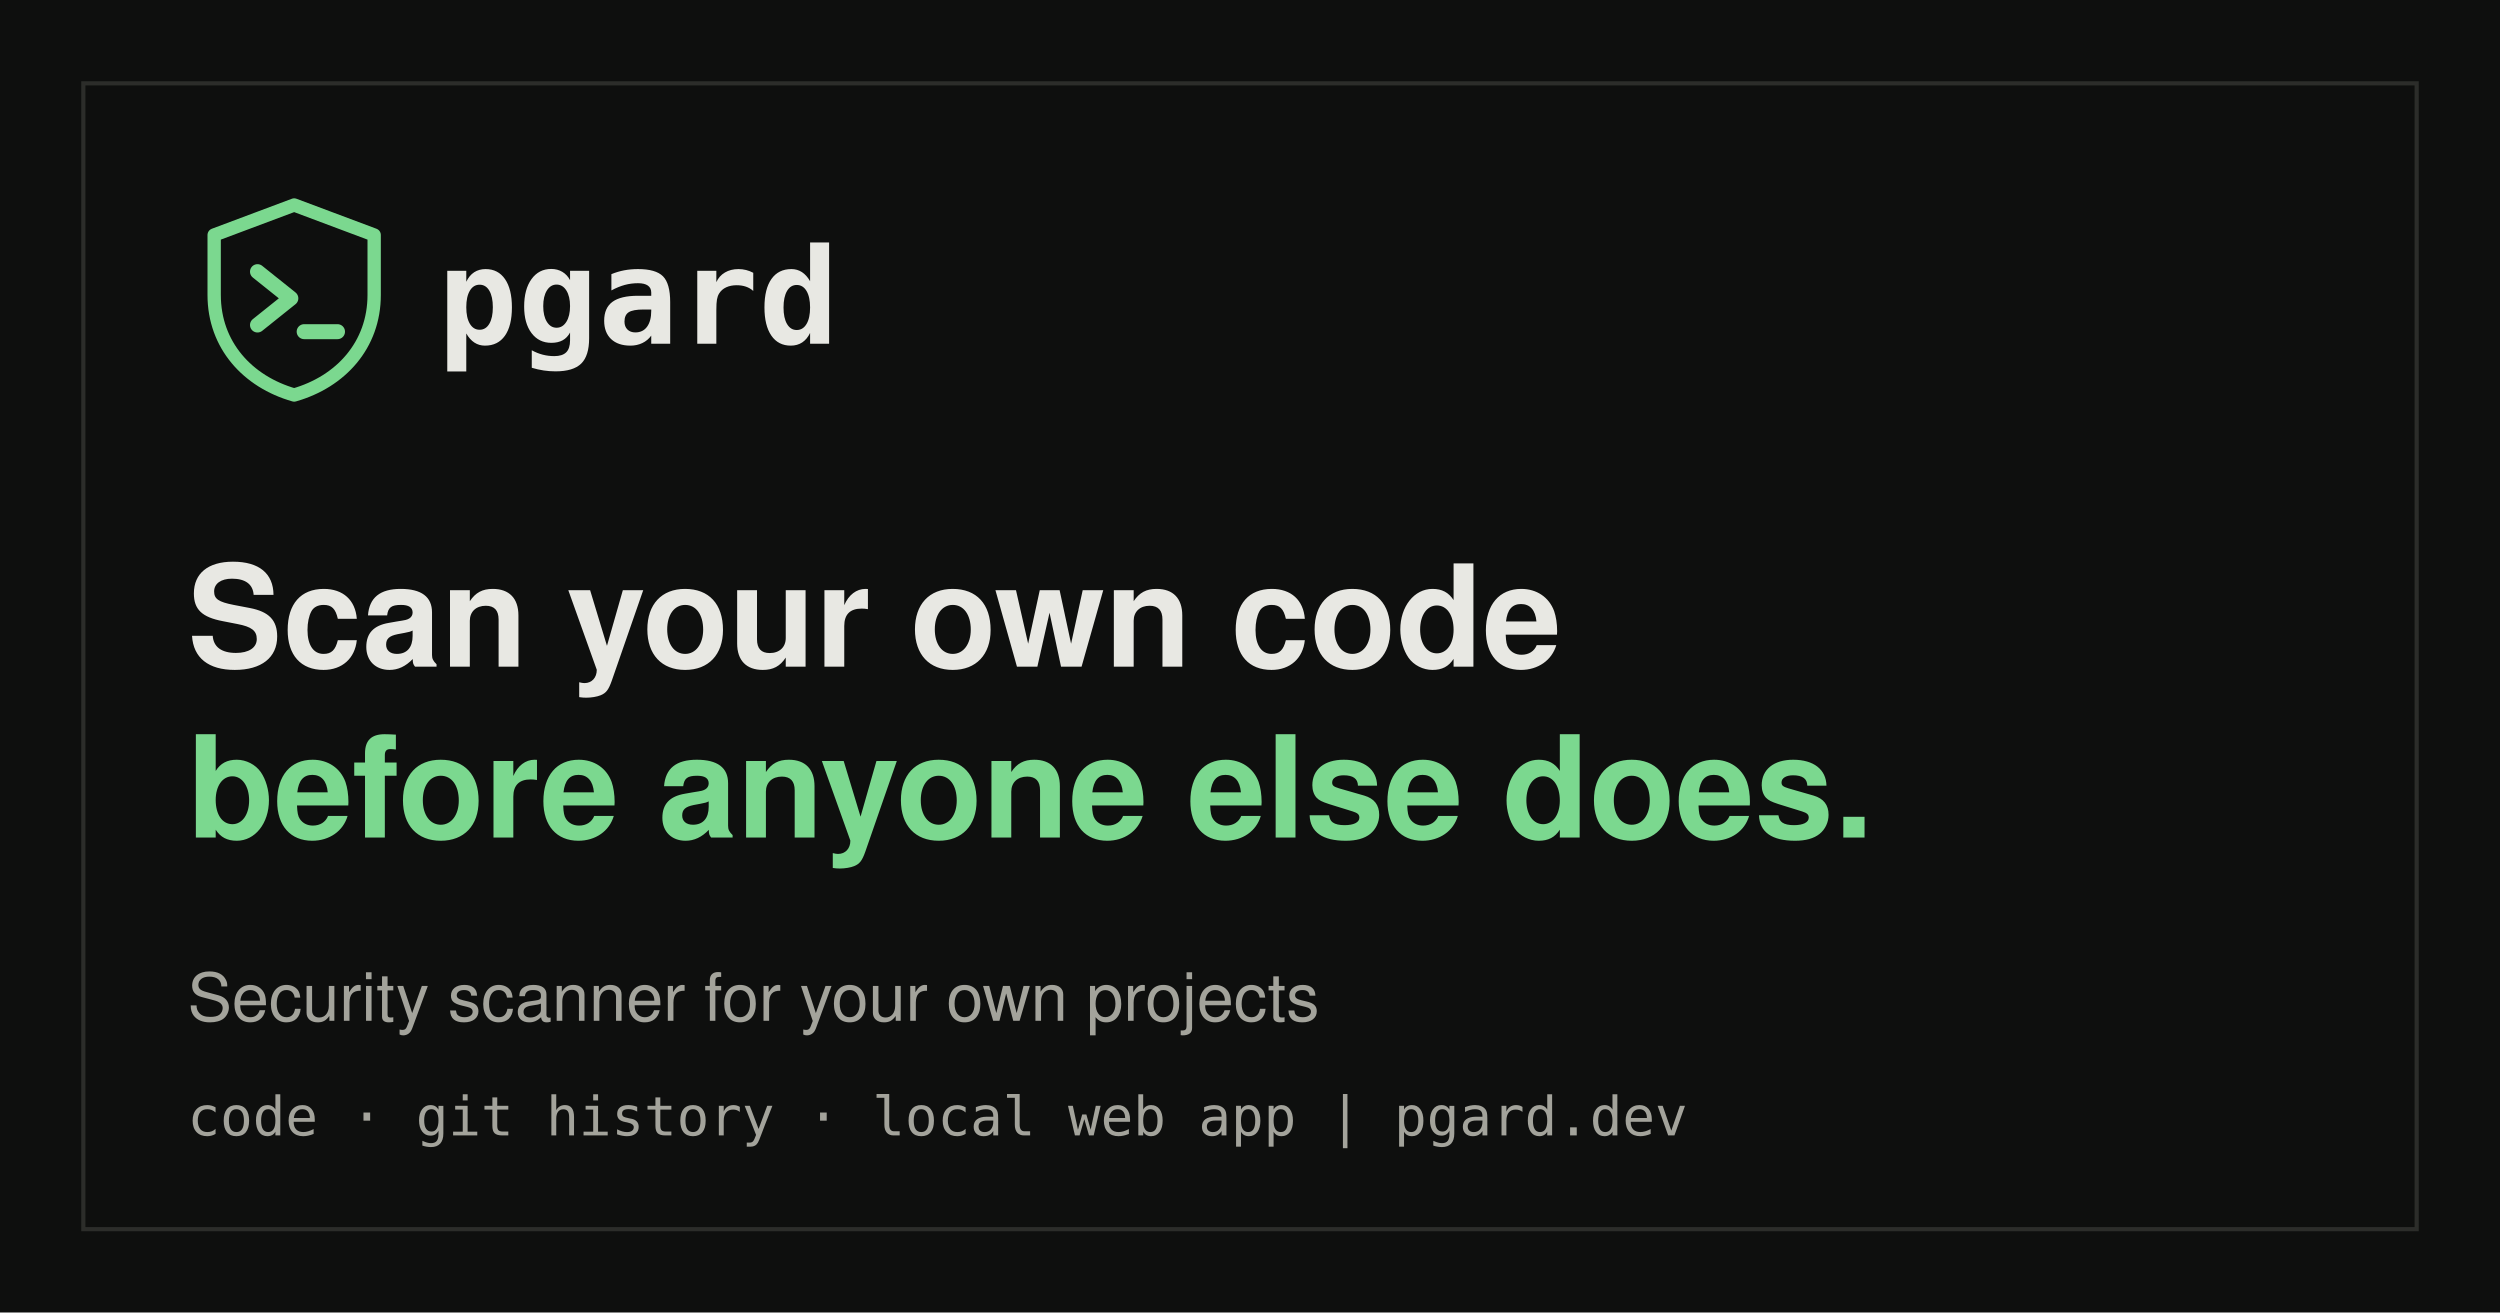
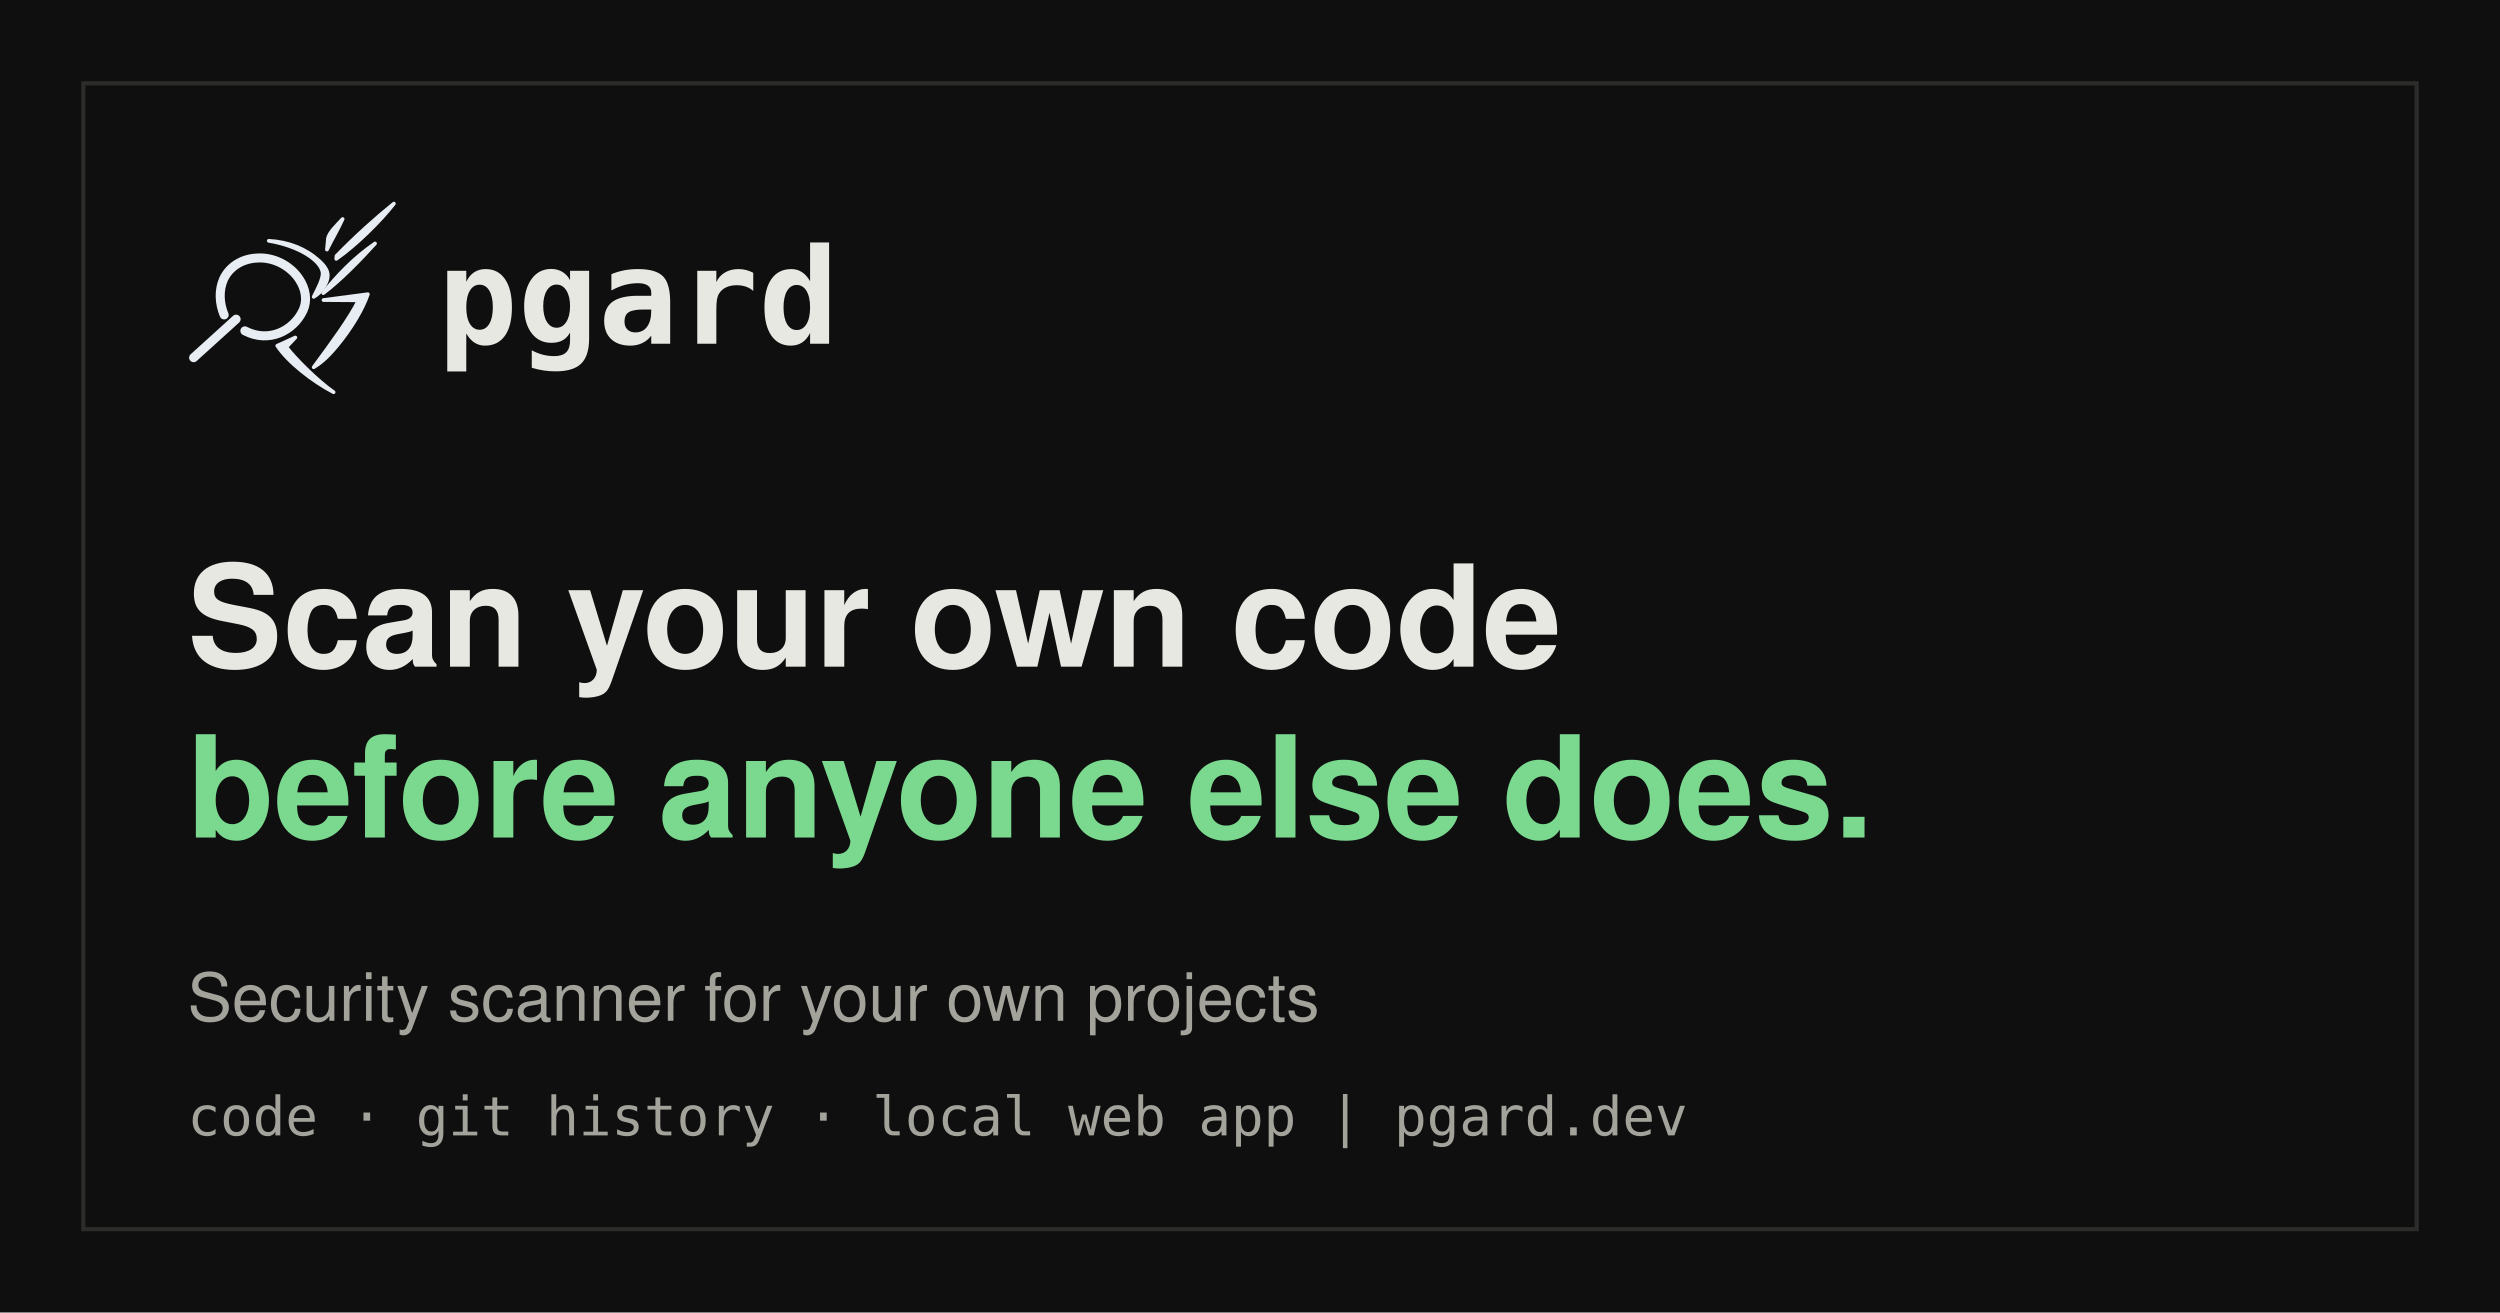
<svg xmlns="http://www.w3.org/2000/svg" viewBox="0 0 1200 630" width="1200" height="630">
  <rect width="1200" height="630" fill="#0e0f0e" />
  <rect x="40" y="40" width="1120" height="550" fill="none" stroke="#2c2d2a" stroke-width="2" />
-   <g transform="translate(90 92) scale(1.6)">
-     <path d="M32 4 56 13v18c0 15-10 26-24 30C18 57 8 46 8 31V13z" fill="#0e0f0e" stroke="#7bd88f" stroke-width="4" stroke-linejoin="round" />
-     <path d="m21 24 10 8-10 8" fill="none" stroke="#7bd88f" stroke-width="4.5" stroke-linecap="round" stroke-linejoin="round" />
-     <path d="M35 42h10" stroke="#7bd88f" stroke-width="4.5" stroke-linecap="round" />
+   <g transform="translate(78.907 77.975) scale(0.1275)" fill="#E8EDF4" stroke="#E8EDF4" stroke-linecap="round" stroke-linejoin="round">
+     <path d="M 225 574 C 207 532 204 481 223 439 C 245 392 292 363 347 360 C 408 355 471 386 506 437 C 532 475 540 519 521 559 C 485 634 393 681 303 634" fill="none" stroke-width="34" />
+     <path d="M 270 590 L 110 735" fill="none" stroke-width="34" />
+     <path d="M 393 295 C 468 299 532 325 582 370 C 616 401 625 425 603 464 C 591 484 578 497 562 506 C 579 472 594 445 596 419 C 595 371 508 314 393 295 Z" stroke-width="14" />
+     <path d="M 616 285 C 622 262 647 239 671 213 C 653 253 632 287 612 328 Z" stroke-width="14" />
+     <path d="M 648 352 C 721 277 798 208 864 155 C 812 222 718 314 647 363 Z" stroke-width="14" />
+     <path d="M 598 492 C 649 428 713 360 793 305 C 740 364 660 446 598 492 Z" stroke-width="14" />
+     <path d="M 599 518 L 766 496 C 748 549 707 621 649 691 C 611 737 585 757 562 771 C 630 679 701 582 731 519 Z" stroke-width="14" />
+     <path d="M 425 690 L 493 659 L 459 695 C 489 735 574 821 637 865 C 558 824 465 751 425 690 Z" stroke-width="14" />
  </g>
  <text x="210" y="165" font-family="Menlo, Consolas, monospace" font-size="64" font-weight="700" fill="#e8e8e3">pgard</text>
  <text x="90" y="320" font-family="Helvetica, Arial, sans-serif" font-size="68" font-weight="700" fill="#e8e8e3">Scan your own code</text>
  <text x="90" y="402" font-family="Helvetica, Arial, sans-serif" font-size="68" font-weight="700" fill="#7bd88f">before anyone else does.</text>
  <text x="90" y="490" font-family="Helvetica, Arial, sans-serif" font-size="32" fill="#a3a39b">Security scanner for your own projects</text>
  <text x="90" y="545" font-family="Menlo, Consolas, monospace" font-size="26" fill="#a3a39b">code · git history · local web app   |   pgard.dev</text>
</svg>
